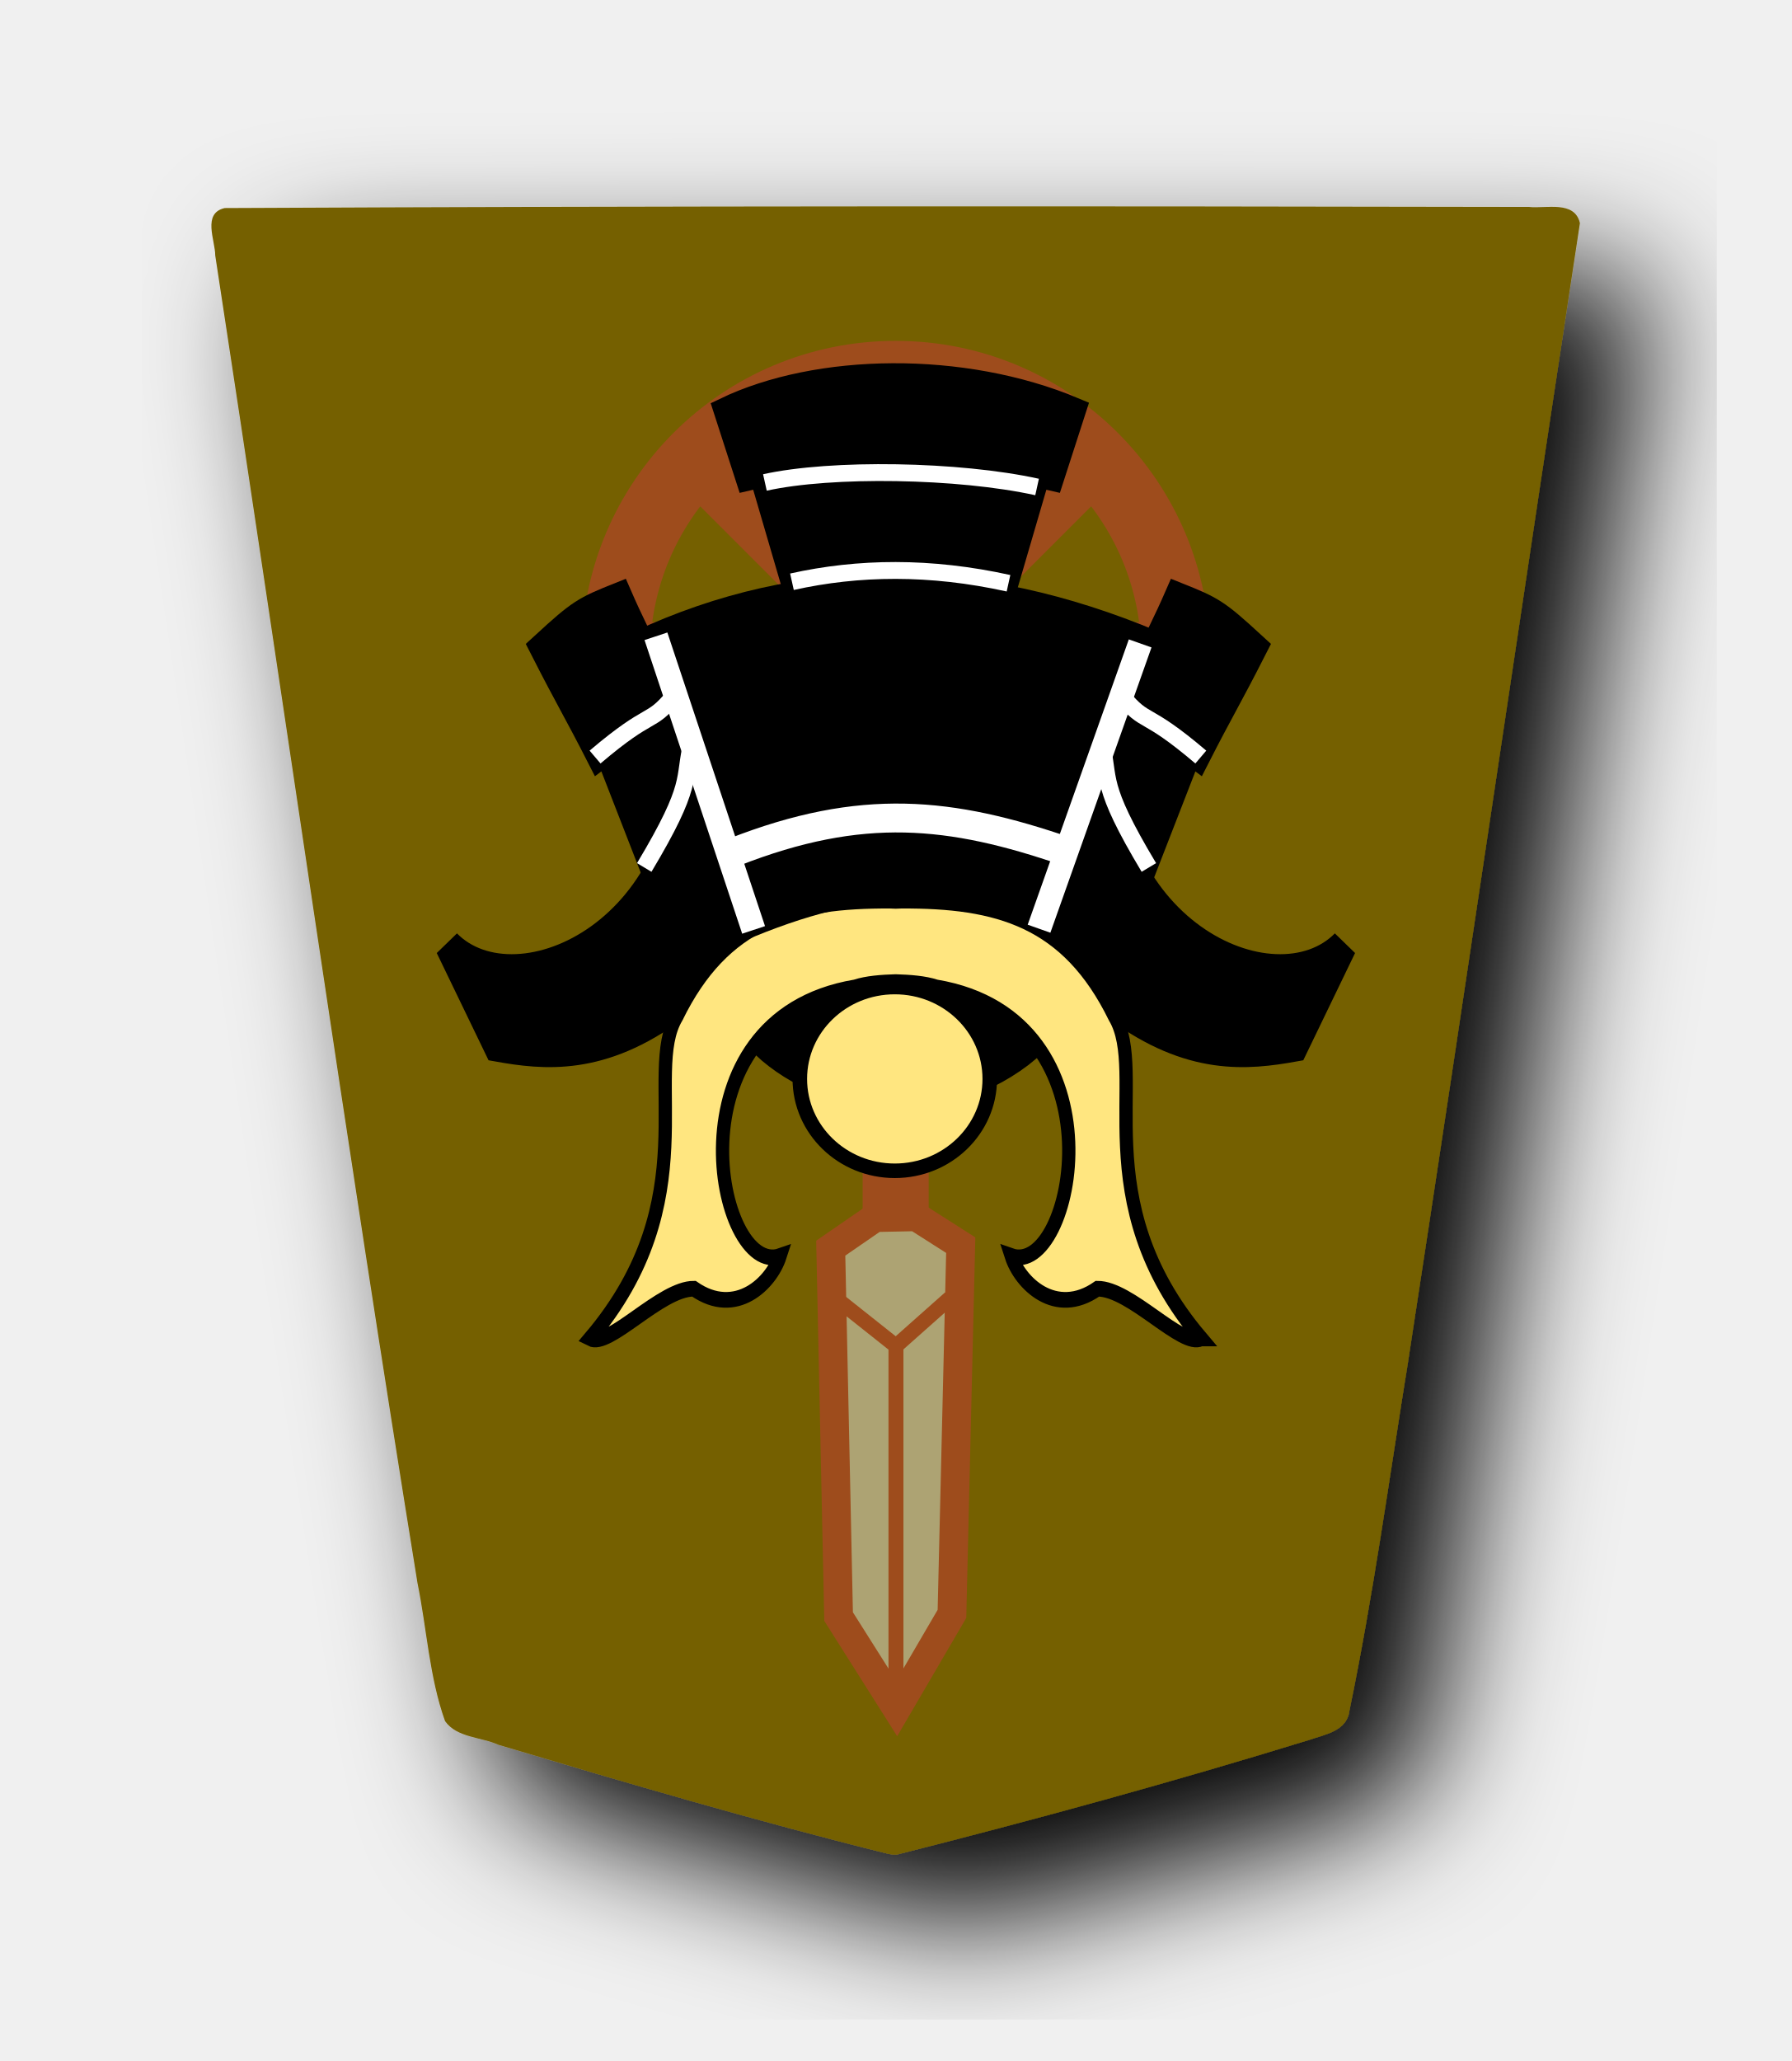
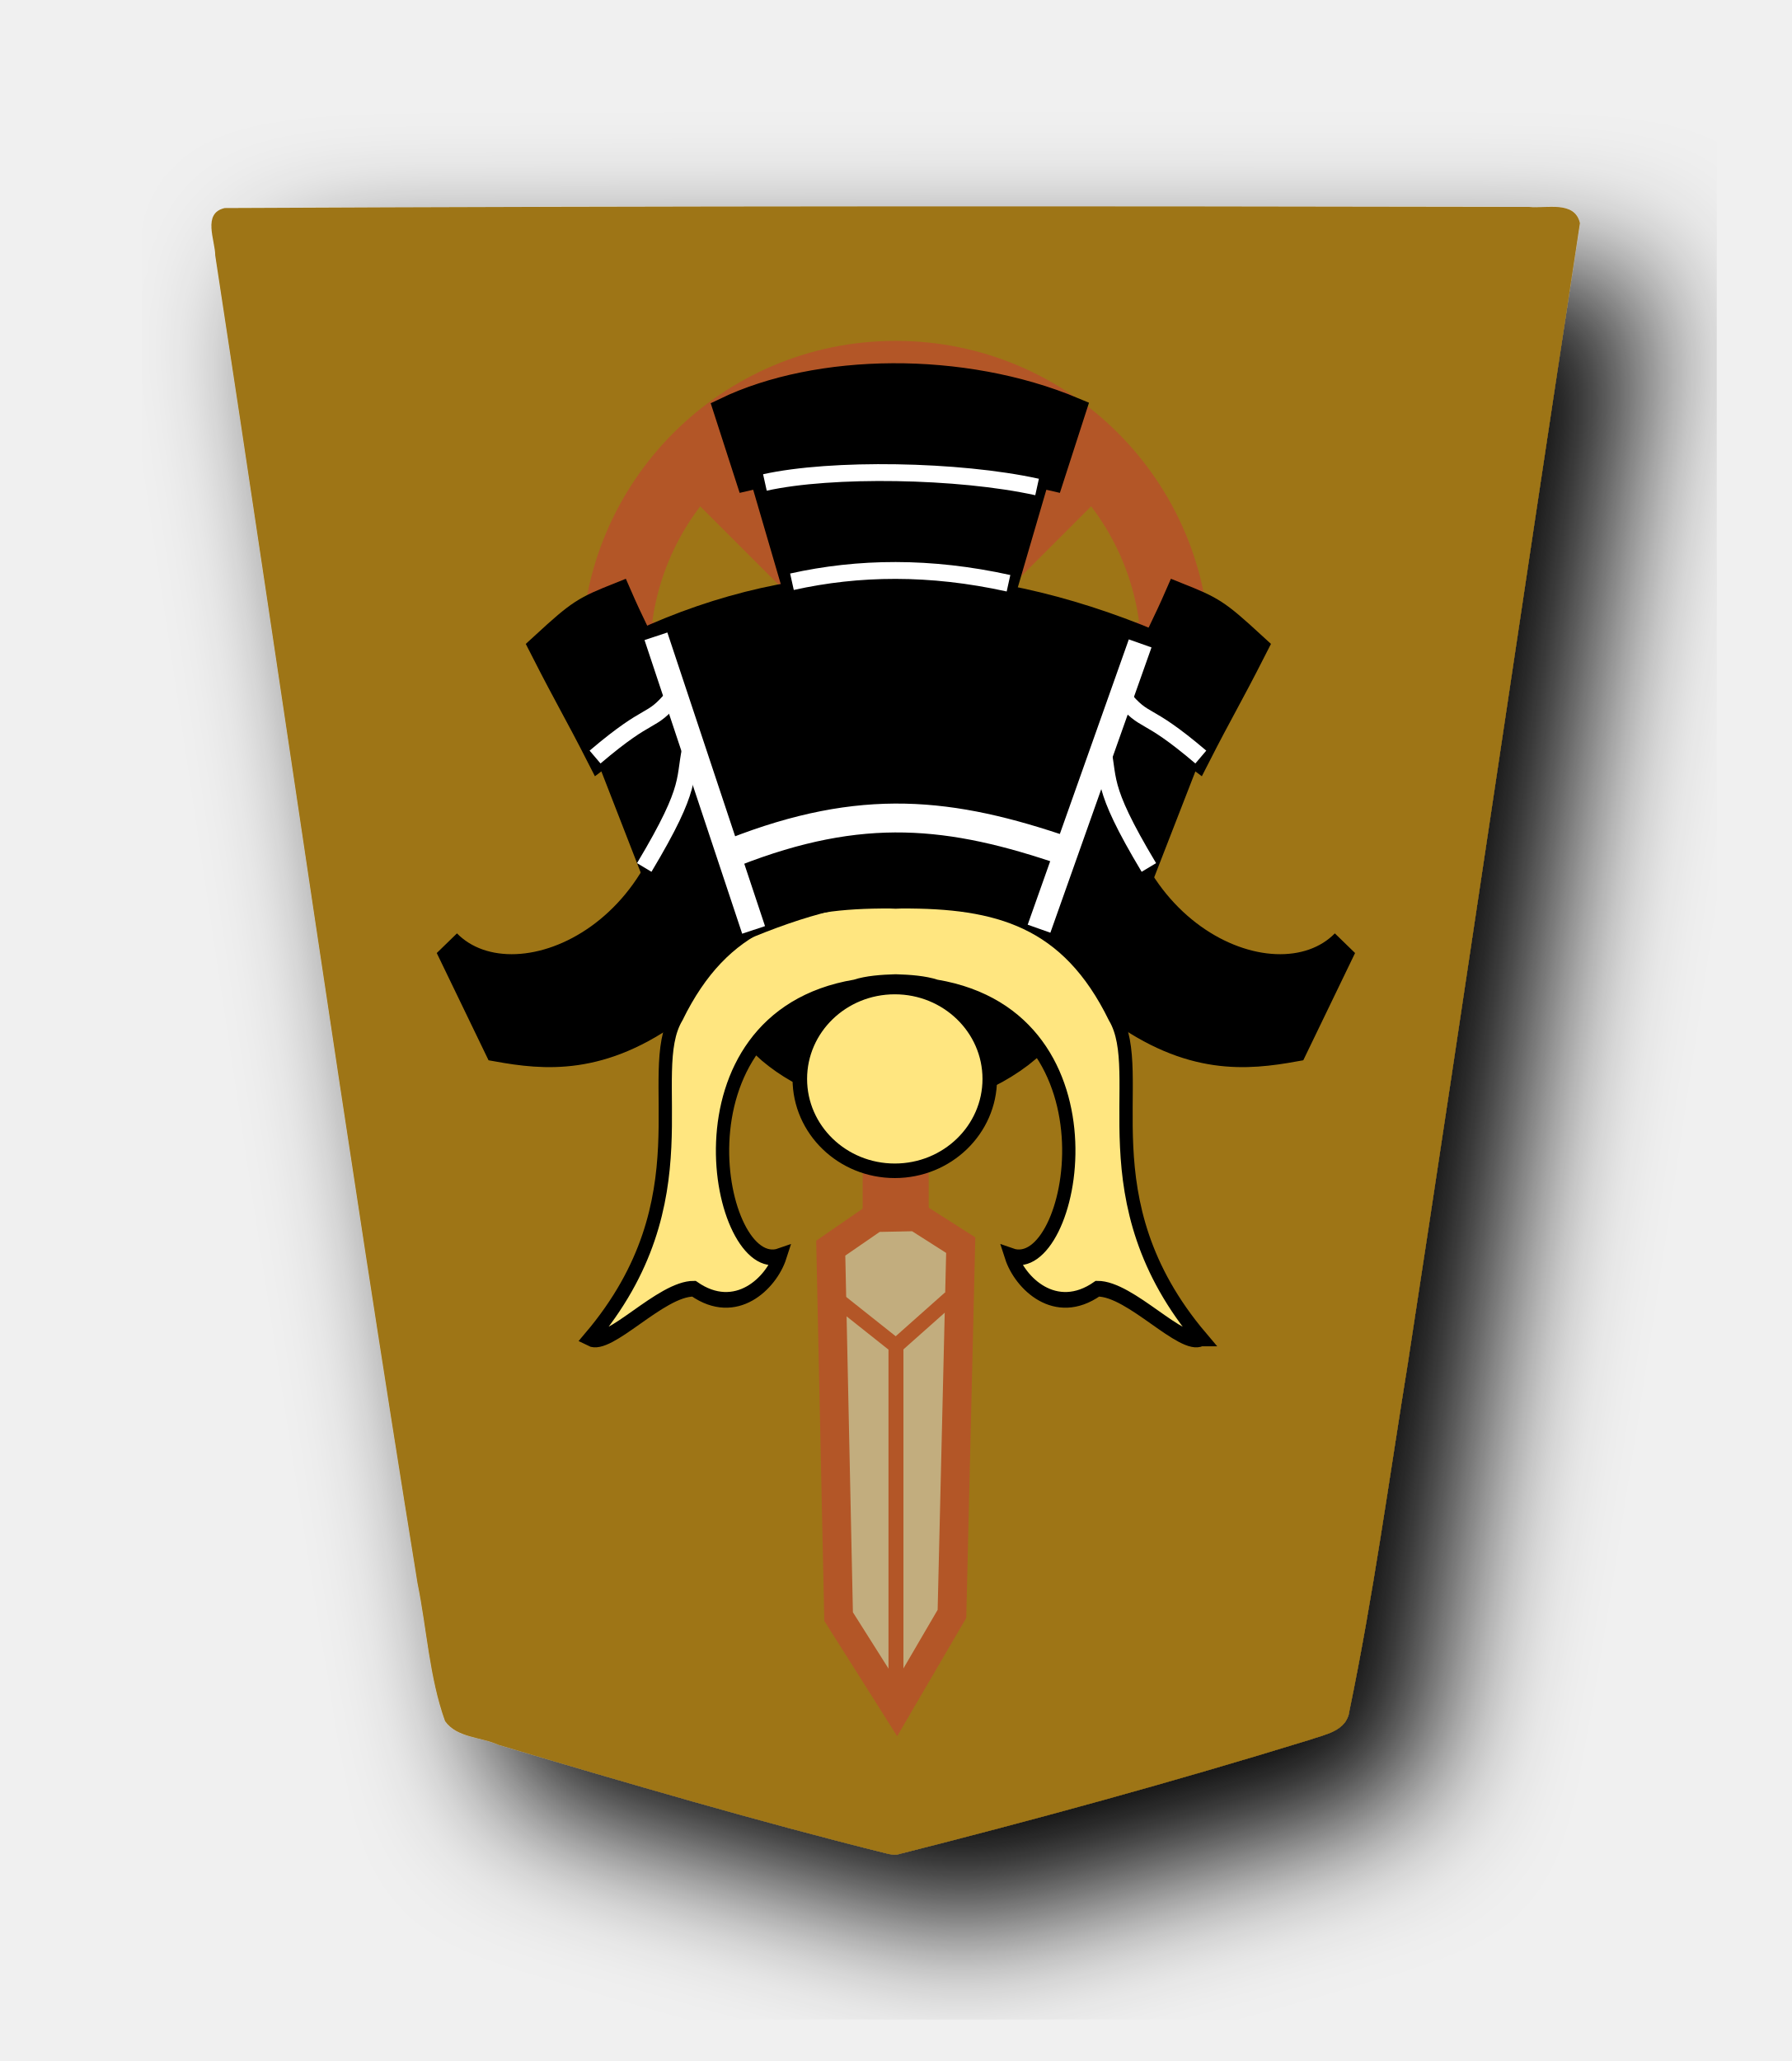
<svg xmlns="http://www.w3.org/2000/svg" width="52.157" height="60" version="1.1" id="svg1717">
  <defs id="defs1721">
    <filter style="color-interpolation-filters:sRGB" id="filter1552">
      <feFlood flood-opacity="0.498" flood-color="rgb(0,0,0)" result="flood" id="feFlood1542" />
      <feComposite in="flood" in2="SourceGraphic" operator="in" result="composite1" id="feComposite1544" />
      <feGaussianBlur in="composite1" stdDeviation="2.5" result="blur" id="feGaussianBlur1546" />
      <feOffset dx="4.57967e-15" dy="4.41314e-15" result="offset" id="feOffset1548" />
      <feComposite in="SourceGraphic" in2="offset" operator="over" result="composite2" id="feComposite1550" />
    </filter>
    <filter style="color-interpolation-filters:sRGB" id="filter1540">
      <feFlood flood-opacity="0.498" flood-color="rgb(0,0,0)" result="flood" id="feFlood1530" />
      <feComposite in="flood" in2="SourceGraphic" operator="in" result="composite1" id="feComposite1532" />
      <feGaussianBlur in="composite1" stdDeviation="2.5" result="blur" id="feGaussianBlur1534" />
      <feOffset dx="4.57967e-15" dy="4.41314e-15" result="offset" id="feOffset1536" />
      <feComposite in="SourceGraphic" in2="offset" operator="over" result="composite2" id="feComposite1538" />
    </filter>
    <filter id="drop-shadow-9">
      <feGaussianBlur in="SourceAlpha" result="blur" stdDeviation="2" id="feGaussianBlur5056" />
      <feOffset result="offsetBlur" dx="2" dy="2" id="feOffset5058" />
      <feBlend in="SourceGraphic" in2="offsetBlur" mode="normal" id="feBlend5060" />
    </filter>
    <filter id="drop-shadow-2">
      <feGaussianBlur in="SourceAlpha" result="blur" stdDeviation="2" id="feGaussianBlur6807" />
      <feOffset result="offsetBlur" dx="2" dy="2" id="feOffset6809" />
      <feBlend in="SourceGraphic" in2="offsetBlur" mode="normal" id="feBlend6811" />
    </filter>
    <filter id="drop-shadow-2-8">
      <feGaussianBlur in="SourceAlpha" result="blur" stdDeviation="2" id="feGaussianBlur6807-2" />
      <feOffset result="offsetBlur" dx="2" dy="2" id="feOffset6809-8" />
      <feBlend in="SourceGraphic" in2="offsetBlur" mode="normal" id="feBlend6811-0" />
    </filter>
    <filter id="drop-shadow-6">
      <feGaussianBlur in="SourceAlpha" result="blur" stdDeviation="2" id="feGaussianBlur5056-9" />
      <feOffset result="offsetBlur" dx="2" dy="2" id="feOffset5058-0" />
      <feBlend in="SourceGraphic" in2="offsetBlur" mode="normal" id="feBlend5060-9" />
    </filter>
    <filter id="drop-shadow-27">
      <feGaussianBlur in="SourceAlpha" result="blur" stdDeviation="2" id="feGaussianBlur5056-5" />
      <feOffset result="offsetBlur" dx="2" dy="2" id="feOffset5058-6" />
      <feBlend in="SourceGraphic" in2="offsetBlur" mode="normal" id="feBlend5060-96" />
    </filter>
    <filter id="drop-shadow-2-88">
      <feGaussianBlur in="SourceAlpha" result="blur" stdDeviation="2" id="feGaussianBlur6807-1" />
      <feOffset result="offsetBlur" dx="2" dy="2" id="feOffset6809-5" />
      <feBlend in="SourceGraphic" in2="offsetBlur" mode="normal" id="feBlend6811-7" />
    </filter>
  </defs>
  <filter id="drop-shadow">
    <feGaussianBlur in="SourceAlpha" result="blur" stdDeviation="2" id="feGaussianBlur1692" />
    <feOffset result="offsetBlur" dx="2" dy="2" id="feOffset1694" />
    <feBlend in="SourceGraphic" in2="offsetBlur" mode="normal" id="feBlend1696" />
  </filter>
  <g style="display:inline" id="g8876" transform="matrix(1,0,0,-1,-95.64097,81.11873)">
-     <g id="g7764" transform="matrix(0.9818505,0,0,-0.9818505,-4.360504,104.3377)" style="fill:#756001;fill-opacity:1;filter:url(#drop-shadow-2-88)">
-       <g style="fill:#756001;fill-opacity:1" id="g7762" transform="rotate(180,45.5785,23.8125)">
-         <path id="path7760" d="m -37.299,-31.01 c -4.096,1.034 -8.171,2.152 -12.208,3.395 -0.467,0.163 -1.13,0.263 -1.201,0.865 -0.709,3.416 -1.178,6.885 -1.737,10.331 -1.73,11.255 -3.378,22.528 -5.1,33.78 0.155,0.682 1.013,0.424 1.51,0.48 12.894,0.025 25.788,0.03 38.68,-0.033 0.672,-0.156 0.28,-0.952 0.279,-1.409 -2.011,-13.12 -3.876,-26.263 -5.998,-39.366 -0.277,-1.356 -0.348,-2.782 -0.816,-4.087 -0.347,-0.497 -1.073,-0.468 -1.588,-0.704 -3.832,-1.137 -7.673,-2.267 -11.55,-3.231 -0.09,-0.017 -0.18,-0.032 -0.271,-0.021 z" style="fill:#756001;fill-opacity:1" />
+     <g id="g7764" transform="matrix(0.9818505,0,0,-0.9818505,-4.360504,104.3377)" style="fill:#9e7519;fill-opacity:1;filter:url(#drop-shadow-2-88)">
+       <g style="fill:#9e7519;fill-opacity:1" id="g7762" transform="rotate(180,45.5785,23.8125)">
+         <path id="path7760" d="m -37.299,-31.01 c -4.096,1.034 -8.171,2.152 -12.208,3.395 -0.467,0.163 -1.13,0.263 -1.201,0.865 -0.709,3.416 -1.178,6.885 -1.737,10.331 -1.73,11.255 -3.378,22.528 -5.1,33.78 0.155,0.682 1.013,0.424 1.51,0.48 12.894,0.025 25.788,0.03 38.68,-0.033 0.672,-0.156 0.28,-0.952 0.279,-1.409 -2.011,-13.12 -3.876,-26.263 -5.998,-39.366 -0.277,-1.356 -0.348,-2.782 -0.816,-4.087 -0.347,-0.497 -1.073,-0.468 -1.588,-0.704 -3.832,-1.137 -7.673,-2.267 -11.55,-3.231 -0.09,-0.017 -0.18,-0.032 -0.271,-0.021 z" style="fill:#9e7519;fill-opacity:1" />
      </g>
    </g>
    <g id="g12498" transform="matrix(-1.088573,0,0,1.088573,150.1078,19.10736)" style="opacity:0.5">
      <g transform="translate(-0.5084747,-2.894278)" id="g2231">
        <g id="g4641-21" style="display:inline;opacity:1;stroke:#000000;stroke-width:4.938;stroke-miterlimit:4;stroke-dasharray:none;stroke-opacity:1" transform="matrix(0.08856987,0,0,0.08856987,-7.037571,-90.04792)">
          <g id="g4612-8" style="stroke:#000000;stroke-width:4.938;stroke-miterlimit:4;stroke-dasharray:none;stroke-opacity:1">
            <path style="fill:#c83737;fill-opacity:1;stroke:#c83737;stroke-width:4.938;stroke-linecap:butt;stroke-linejoin:miter;stroke-miterlimit:4;stroke-dasharray:none;stroke-opacity:1" d="m 372.139,1585.471 v -265.45 h 15 v 265.45 z" id="path3087-3" />
          </g>
          <g id="g4620-4" style="stroke:#000000;stroke-width:4.938;stroke-miterlimit:4;stroke-dasharray:none;stroke-opacity:1">
            <g id="g2267">
              <path id="path3091-4" d="m 373.444,1325.142 -13.451,-8.571 2.652,-111.341 16.687,-28.568 17.542,27.755 2.373,111.247 -13.382,9.223 z" style="display:inline;opacity:1;fill:#e6e6e6;fill-opacity:1;stroke:#c83737;stroke-width:8.694;stroke-linecap:butt;stroke-linejoin:miter;stroke-miterlimit:4;stroke-dasharray:none;stroke-opacity:1" />
              <path id="path4614-5" d="m 379.551,1181.017 v 105.098 l 16.535,13.127" style="fill:none;stroke:#c83737;stroke-width:4.516;stroke-linecap:butt;stroke-linejoin:miter;stroke-miterlimit:4;stroke-dasharray:none;stroke-opacity:1" />
              <path id="path4616-8" d="m 379.551,1286.116 -16.317,14.496" style="fill:none;stroke:#c83737;stroke-width:4.516;stroke-linecap:butt;stroke-linejoin:miter;stroke-miterlimit:4;stroke-dasharray:none;stroke-opacity:1" />
            </g>
          </g>
        </g>
        <g id="g2261">
          <path id="path3087-3-8" d="m 19.295,41.675 h 14.583 v 1.329 H 19.295 Z" style="display:inline;opacity:1;fill:#c83737;fill-opacity:1;stroke:#c83737;stroke-width:0.437;stroke-linecap:butt;stroke-linejoin:miter;stroke-miterlimit:4;stroke-dasharray:none;stroke-opacity:1" />
          <path id="path2168" d="m 26.587,33.936 a 8.403,8.403 0 0 0 -8.404,8.404 8.403,8.403 0 0 0 8.404,8.404 8.403,8.403 0 0 0 8.404,-8.404 8.403,8.403 0 0 0 -8.404,-8.404 z m 0,1.832 a 6.571,6.571 0 0 1 6.57,6.571 6.571,6.571 0 0 1 -6.57,6.57 6.571,6.571 0 0 1 -6.571,-6.57 6.571,6.571 0 0 1 6.571,-6.571 z" style="opacity:1;fill:#c83737;fill-opacity:1;stroke:none;stroke-width:0.445;stroke-linecap:square;stroke-linejoin:miter;stroke-miterlimit:4;stroke-dasharray:none;stroke-opacity:1;paint-order:normal" />
        </g>
      </g>
      <path style="display:inline;opacity:1;fill:#c83737;fill-opacity:1;stroke:#c83737;stroke-width:0.437;stroke-linecap:butt;stroke-linejoin:miter;stroke-miterlimit:4;stroke-dasharray:none;stroke-opacity:1" d="M 20.453,44.131 30.765,33.819 31.704,34.759 21.392,45.071 Z" id="path2190" />
      <path id="path2192" d="M 21.392,33.819 31.704,44.131 30.765,45.071 20.453,34.759 Z" style="display:inline;opacity:1;fill:#c83737;fill-opacity:1;stroke:#c83737;stroke-width:0.437;stroke-linecap:butt;stroke-linejoin:miter;stroke-miterlimit:4;stroke-dasharray:none;stroke-opacity:1" />
    </g>
    <g transform="matrix(-1,0,0,1,324.7502,3.560966)" style="display:inline" id="g8011-9">
      <g id="g7992-2" transform="translate(0.7627119,5.59322)">
        <g transform="matrix(0.7005504,0,0,0.7005504,30.93845,-14.96561)" id="g4792-8-1" style="display:inline">
          <g transform="translate(-71.19092,-1.25)" id="g4722-9-3">
            <g id="g4712-6-9" transform="translate(31.46625,-52.3259)" style="stroke:#000000;stroke-width:1.2;stroke-miterlimit:4;stroke-dasharray:none">
              <path transform="matrix(0.06852995,0,0,0.08094496,265.4334,113.5891)" id="path4702-1-3" d="m 89.878,104.459 c 71.228,71.229 31.757,135.821 52.51,165.379 28.871,49.947 71.083,59.605 129.343,59.369 1.132,-0.005 2.27,-0.039 3.413,-0.104 1.143,0.064 2.28,0.099 3.413,0.104 58.26,0.236 100.472,-9.422 129.343,-59.369 20.752,-29.558 -18.718,-94.149 52.51,-165.379 -11.605,-5.015 -42.725,25.605 -62.898,25.525 -25.612,-15.171 -47.031,3.08 -52.251,16.777 37.839,-11.301 70.079,121.468 -45.538,137.914 -7.067,1.971 -16.164,2.514 -24.578,2.719 -8.414,-0.205 -17.511,-0.748 -24.578,-2.719 -115.617,-16.446 -83.377,-149.215 -45.538,-137.914 -5.22,-13.697 -26.639,-31.948 -52.251,-16.777 -20.172,0.08 -51.293,-30.539 -62.898,-25.525 z" style="fill:#ffe680;stroke:#000000;stroke-width:8.056;stroke-linecap:butt;stroke-linejoin:miter;stroke-miterlimit:4;stroke-dasharray:none;stroke-opacity:1" />
              <path id="path4704-4-3" d="M 141.488,275.714 C 96.362,247.419 61.476,250.533 32.684,254.909 L 3.205,306.581 c 41.944,-36.203 152.117,6.577 144.443,111.867 7.771,-26.631 28.133,-63.418 39.832,-101.833 m 220.385,-40.901 c 45.126,-28.294 80.012,-25.181 108.804,-20.805 l 29.479,51.672 c -41.944,-36.203 -152.117,6.577 -144.443,111.867 -7.771,-26.631 -28.133,-63.418 -39.832,-101.833" style="fill:#000000;stroke:#000000;stroke-width:16.112;stroke-linecap:butt;stroke-linejoin:miter;stroke-miterlimit:4;stroke-dasharray:none;stroke-opacity:1" transform="matrix(0.06852995,0,0,0.08094496,265.4555,113.567)" />
              <path id="path4706-0-2" d="m 128.121,339.223 -29.443,64.097 c -3.407,-2.033 6.609,9.491 -6.593,1.008 -14.054,23.338 -19.002,29.833 -33.969,54.715 21.968,17.086 24.658,18.309 46.106,25.56 13.293,-25.846 25.739,-42.374 44.638,-83.919 m 270.023,-61.462 29.443,64.097 c 3.407,-2.033 -6.609,9.491 6.593,1.008 14.054,23.338 19.002,29.833 33.969,54.715 -21.968,17.086 -24.658,18.309 -46.106,25.56 -13.293,-25.846 -25.739,-42.374 -44.638,-83.919" style="fill:#000000;stroke:#000000;stroke-width:16.112;stroke-linecap:butt;stroke-linejoin:miter;stroke-miterlimit:4;stroke-dasharray:none;stroke-opacity:1" transform="matrix(0.06852995,0,0,0.08094496,265.4334,113.5891)" />
              <path id="path4708-6-2" d="m 273.604,150.864 c 7.363,3.092 14.48,3.19 21.328,0 l -4.023,-11.781 c -5.552,2.376 -8.767,2.099 -13.5,0.437 z" style="fill:#000000;stroke:#000000;stroke-width:1.2;stroke-linecap:butt;stroke-linejoin:miter;stroke-miterlimit:4;stroke-dasharray:none;stroke-opacity:1" />
              <path id="path4710-8-3" d="m 277.188,142.28 c 4.811,1.655 8.506,2.056 13.826,-0.031" style="fill:none;stroke:#ffffff;stroke-width:1.2;stroke-linecap:butt;stroke-linejoin:miter;stroke-miterlimit:4;stroke-dasharray:none;stroke-opacity:1" />
            </g>
            <path style="fill:none;stroke:#ffffff;stroke-width:0.7;stroke-linecap:butt;stroke-linejoin:miter;stroke-miterlimit:4;stroke-dasharray:none;stroke-opacity:1" d="m 305.232,89.29 c 2.11,3.522 1.59,3.631 1.985,5.204 m 18.988,-5.204 c -2.11,3.522 -1.59,3.631 -1.985,5.204" id="path4716-2-3" />
            <path style="fill:none;stroke:#ffffff;stroke-width:1px;stroke-linecap:butt;stroke-linejoin:miter;stroke-opacity:1" d="m 305.594,98.601 4.203,-11.856 m 11.863,-0.05 4.059,12.202" id="path4720-4-8" />
            <path transform="translate(-1.25,3.5625)" id="path4800-6-7" d="m 304.323,90.316 c 2.375,2.019 2.256,1.307 3.27,2.527 m 21.906,-2.527 c -2.375,2.019 -2.256,1.307 -3.27,2.527" style="fill:none;stroke:#ffffff;stroke-width:0.7;stroke-linecap:butt;stroke-linejoin:miter;stroke-miterlimit:4;stroke-dasharray:none;stroke-opacity:1" />
          </g>
          <path id="path4728-2-8" d="m 239.024,80.489 c 3.438,-2.881 8.3,-2.42 11.037,0.135 -2.365,3.351 -9.495,2.306 -11.037,-0.135 z" style="fill:#000000;stroke:#000000;stroke-width:1px;stroke-linecap:butt;stroke-linejoin:miter;stroke-opacity:1" />
          <ellipse style="opacity:1;fill:#ffe680;fill-opacity:1;stroke:#000000;stroke-width:0.604;stroke-linecap:butt;stroke-linejoin:miter;stroke-miterlimit:4;stroke-dasharray:none;stroke-opacity:1;paint-order:normal" id="path4730-7-6" cx="244.601" cy="79.253" rx="3.947" ry="3.818" />
          <path style="fill:#000000;stroke:#000000;stroke-width:1px;stroke-linecap:butt;stroke-linejoin:miter;stroke-opacity:1" d="m 240.019,99.645 -1.37,4.685 -0.575,-0.133 -0.928,2.873 c 4.644,1.952 10.662,1.844 14.496,0 l -0.928,-2.873 -0.575,0.133 -1.37,-4.685" id="path4767-7-8" />
          <path style="fill:none;stroke:#ffffff;stroke-width:0.7;stroke-linecap:butt;stroke-linejoin:miter;stroke-miterlimit:4;stroke-dasharray:none;stroke-opacity:1" d="m 239.875,99.851 c 3.262,0.719 6.238,0.677 9,0.062" id="path4772-3-8" />
          <path id="path4774-6-7" d="m 238.687,103.851 c 3.262,0.719 8.551,0.802 11.312,0.188" style="fill:none;stroke:#ffffff;stroke-width:0.7;stroke-linecap:butt;stroke-linejoin:miter;stroke-miterlimit:4;stroke-dasharray:none;stroke-opacity:1" />
        </g>
      </g>
    </g>
  </g>
</svg>
